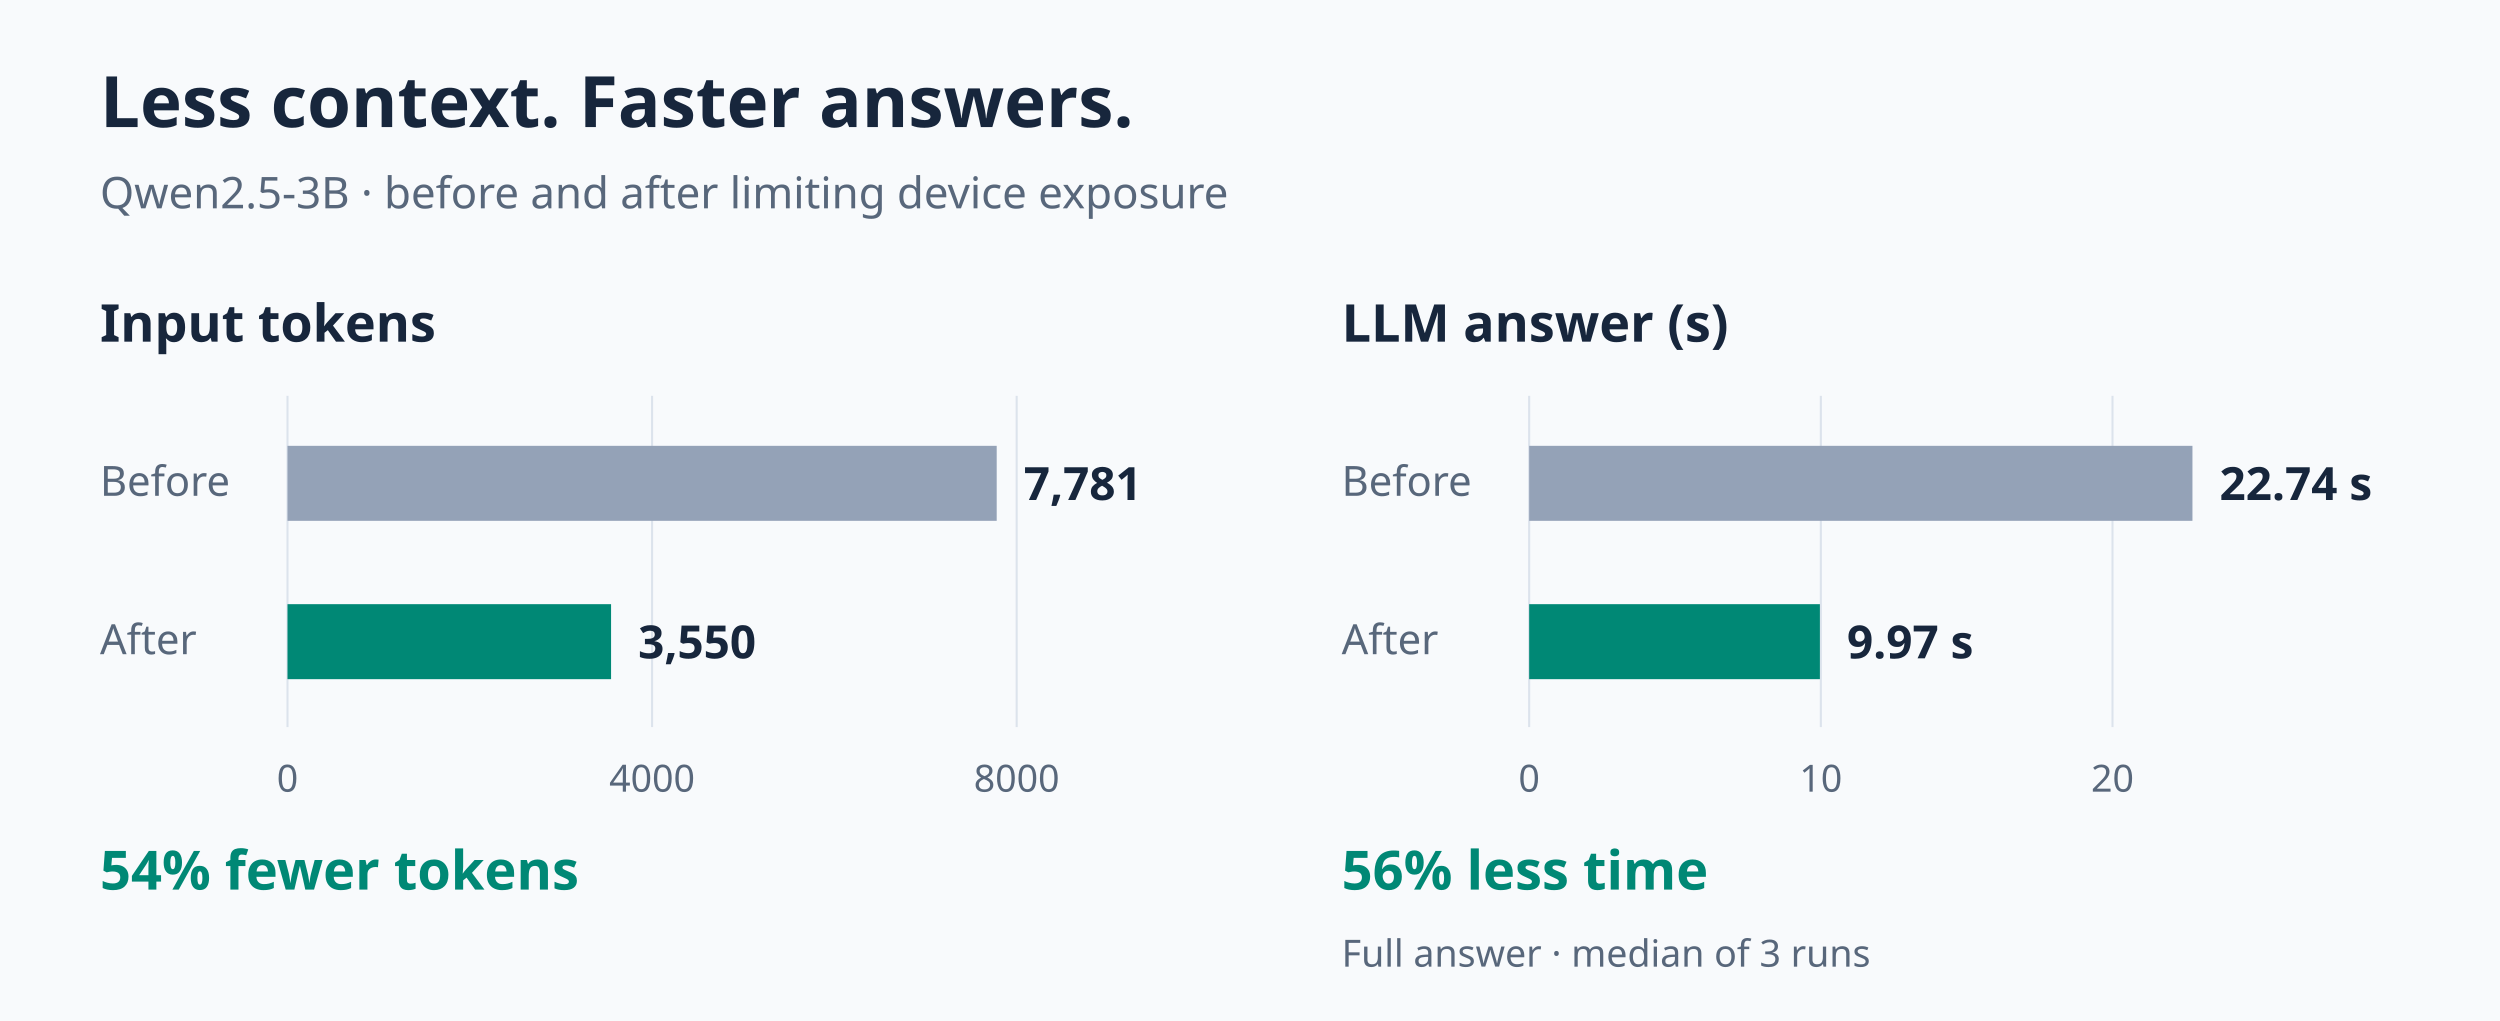
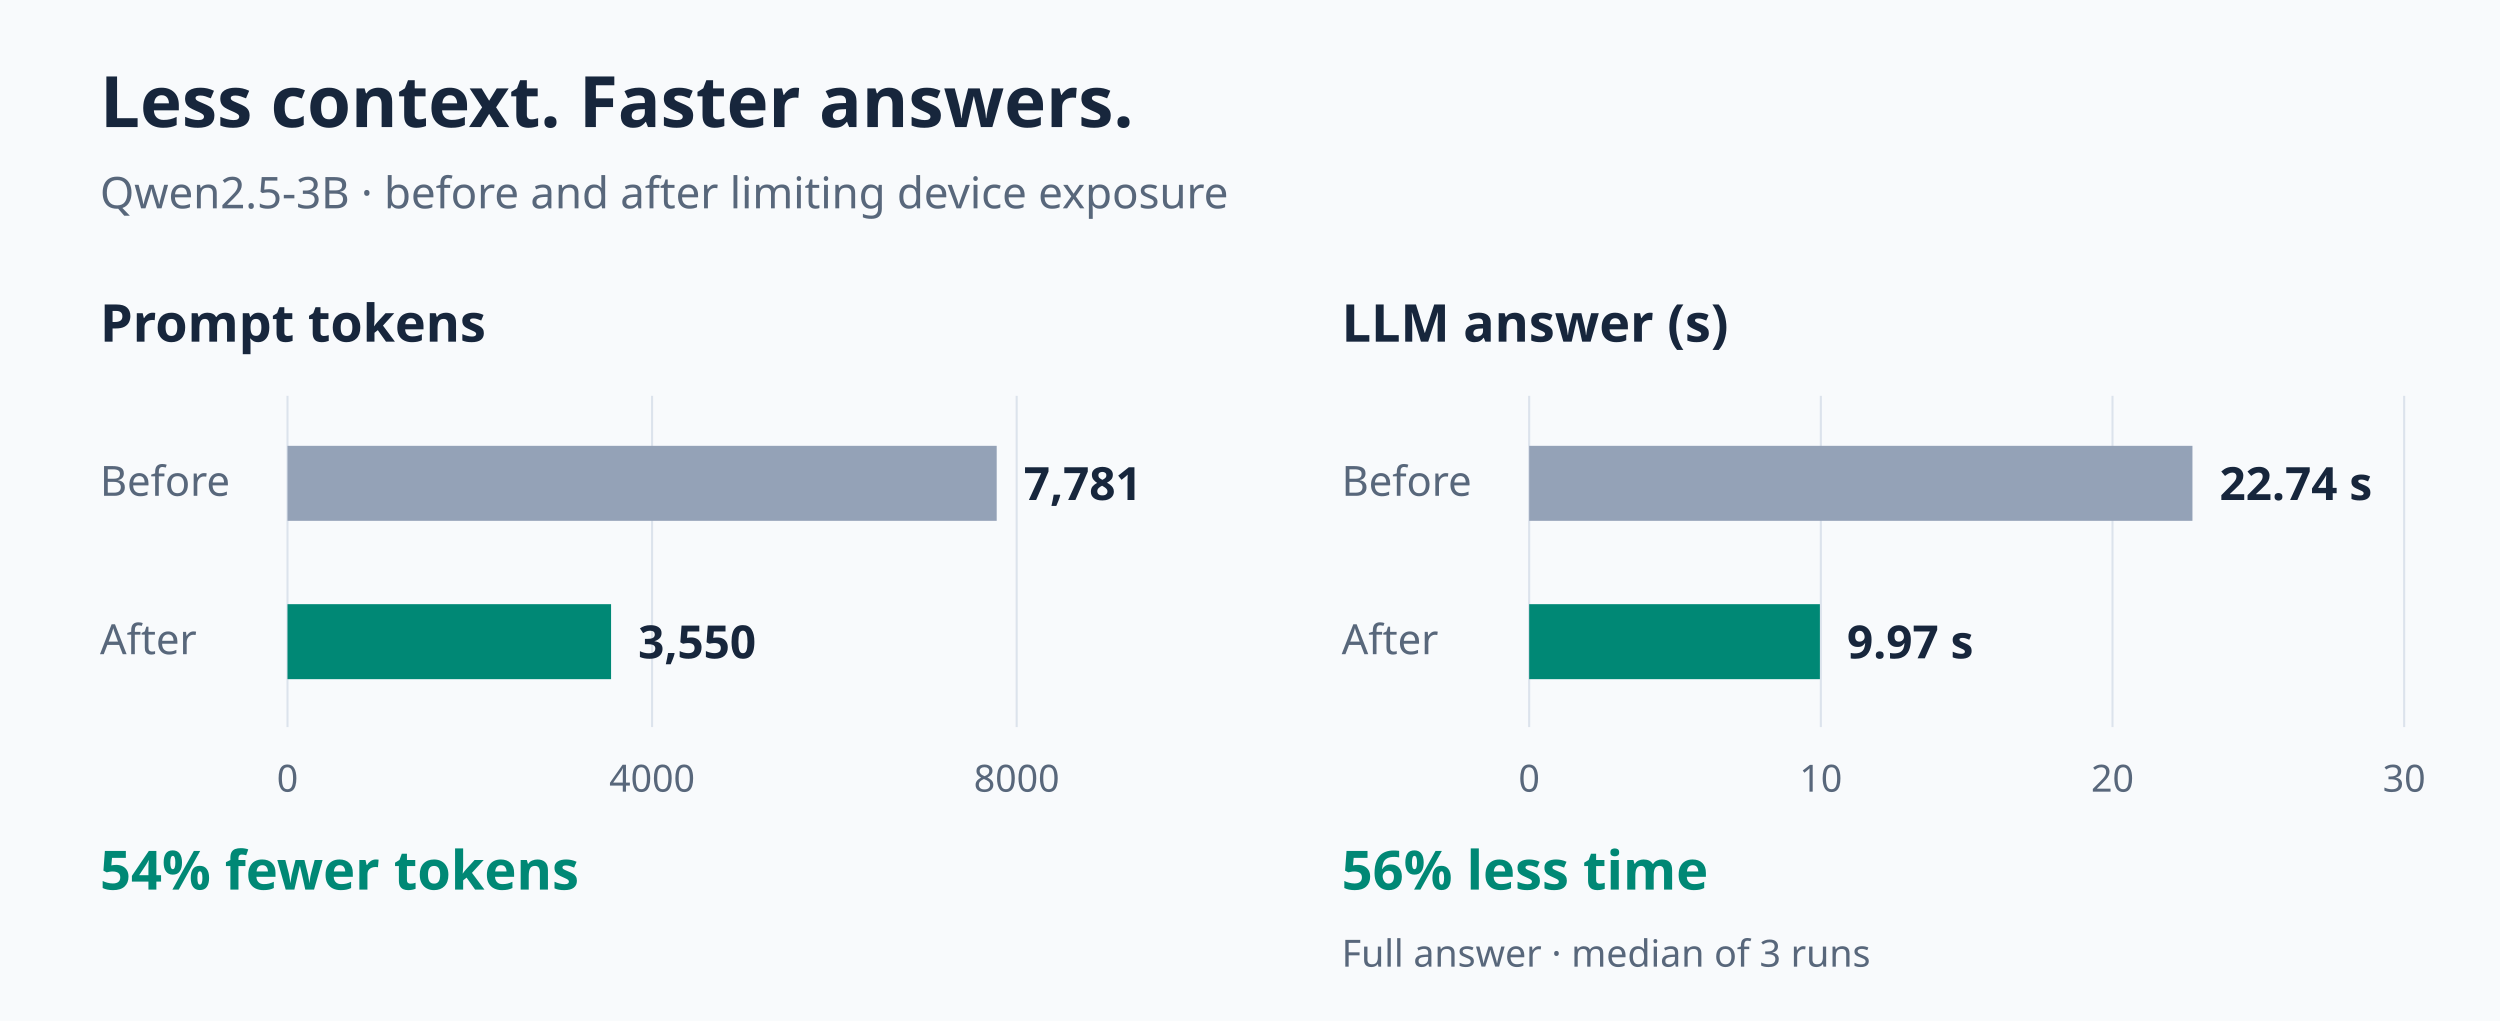
<svg xmlns="http://www.w3.org/2000/svg" width="1200" height="490" viewBox="0 0 1200 490" role="img" aria-labelledby="title desc">
  <defs>
    <marker id="arrow" viewBox="0 0 10 10" refX="9" refY="5" markerWidth="7" markerHeight="7" orient="auto-start-reverse">
      <path d="M 1 1 L 9 5 L 1 9" fill="none" stroke="#728198" stroke-width="1.5" />
    </marker>
  </defs>
  <rect x="0" y="0" width="1200" height="490" rx="0" fill="#f8fafc" stroke="none" />
  <text x="48" y="61" fill="#17263c" font-family="Noto Sans, sans-serif" font-size="34" font-weight="700" text-anchor="start">Less context. Faster answers.</text>
  <text x="48" y="100" fill="#58677b" font-family="Noto Sans, sans-serif" font-size="21" font-weight="400" text-anchor="start">Qwen2.5-3B · before and after limiting device exposure</text>
-   <text x="48" y="164" fill="#17263c" font-family="Noto Sans, sans-serif" font-size="25" font-weight="700" text-anchor="start">Input tokens</text>
+   <text x="48" y="164" fill="#17263c" font-family="Noto Sans, sans-serif" font-size="25" font-weight="700" text-anchor="start">Prompt tokens</text>
  <line x1="138" y1="190" x2="138" y2="349" stroke="#dce3ec" stroke-width="1" />
  <text x="138" y="380" fill="#58677b" font-family="Noto Sans, sans-serif" font-size="18" font-weight="400" text-anchor="middle">0</text>
  <line x1="313" y1="190" x2="313" y2="349" stroke="#dce3ec" stroke-width="1" />
  <text x="313" y="380" fill="#58677b" font-family="Noto Sans, sans-serif" font-size="18" font-weight="400" text-anchor="middle">4000</text>
  <line x1="488" y1="190" x2="488" y2="349" stroke="#dce3ec" stroke-width="1" />
  <text x="488" y="380" fill="#58677b" font-family="Noto Sans, sans-serif" font-size="18" font-weight="400" text-anchor="middle">8000</text>
  <text x="48" y="238" fill="#58677b" font-family="Noto Sans, sans-serif" font-size="20" font-weight="400" text-anchor="start">Before</text>
  <rect x="138" y="214" width="340.419" height="36" rx="0" fill="#94a2b7" stroke="none" />
  <text x="491.419" y="240" fill="#17263c" font-family="Noto Sans, sans-serif" font-size="22" font-weight="700" text-anchor="start">7,781</text>
  <text x="48" y="314" fill="#58677b" font-family="Noto Sans, sans-serif" font-size="20" font-weight="400" text-anchor="start">After</text>
  <rect x="138" y="290" width="155.312" height="36" rx="0" fill="#008875" stroke="none" />
  <text x="306.312" y="316" fill="#17263c" font-family="Noto Sans, sans-serif" font-size="22" font-weight="700" text-anchor="start">3,550</text>
  <text x="48" y="427" fill="#008875" font-family="Noto Sans, sans-serif" font-size="26" font-weight="700" text-anchor="start">54% fewer tokens</text>
  <text x="644" y="164" fill="#17263c" font-family="Noto Sans, sans-serif" font-size="25" font-weight="700" text-anchor="start">LLM answer (s)</text>
  <line x1="734" y1="190" x2="734" y2="349" stroke="#dce3ec" stroke-width="1" />
  <text x="734" y="380" fill="#58677b" font-family="Noto Sans, sans-serif" font-size="18" font-weight="400" text-anchor="middle">0</text>
  <line x1="874" y1="190" x2="874" y2="349" stroke="#dce3ec" stroke-width="1" />
  <text x="874" y="380" fill="#58677b" font-family="Noto Sans, sans-serif" font-size="18" font-weight="400" text-anchor="middle">10</text>
  <line x1="1014" y1="190" x2="1014" y2="349" stroke="#dce3ec" stroke-width="1" />
  <text x="1014" y="380" fill="#58677b" font-family="Noto Sans, sans-serif" font-size="18" font-weight="400" text-anchor="middle">20</text>
+   <line x1="1154" y1="190" x2="1154" y2="349" stroke="#dce3ec" stroke-width="1" />
+   <text x="1154" y="380" fill="#58677b" font-family="Noto Sans, sans-serif" font-size="18" font-weight="400" text-anchor="middle">30</text>
  <text x="644" y="238" fill="#58677b" font-family="Noto Sans, sans-serif" font-size="20" font-weight="400" text-anchor="start">Before</text>
  <rect x="734" y="214" width="318.374" height="36" rx="0" fill="#94a2b7" stroke="none" />
  <text x="1065.37" y="240" fill="#17263c" font-family="Noto Sans, sans-serif" font-size="22" font-weight="700" text-anchor="start">22.74 s</text>
  <text x="644" y="314" fill="#58677b" font-family="Noto Sans, sans-serif" font-size="20" font-weight="400" text-anchor="start">After</text>
  <rect x="734" y="290" width="139.552" height="36" rx="0" fill="#008875" stroke="none" />
  <text x="886.552" y="316" fill="#17263c" font-family="Noto Sans, sans-serif" font-size="22" font-weight="700" text-anchor="start">9.97 s</text>
  <text x="644" y="427" fill="#008875" font-family="Noto Sans, sans-serif" font-size="26" font-weight="700" text-anchor="start">56% less time</text>
  <text x="644" y="464" fill="#58677b" font-family="Noto Sans, sans-serif" font-size="18" font-weight="400" text-anchor="start">Full answer · median of 3 runs</text>
</svg>
